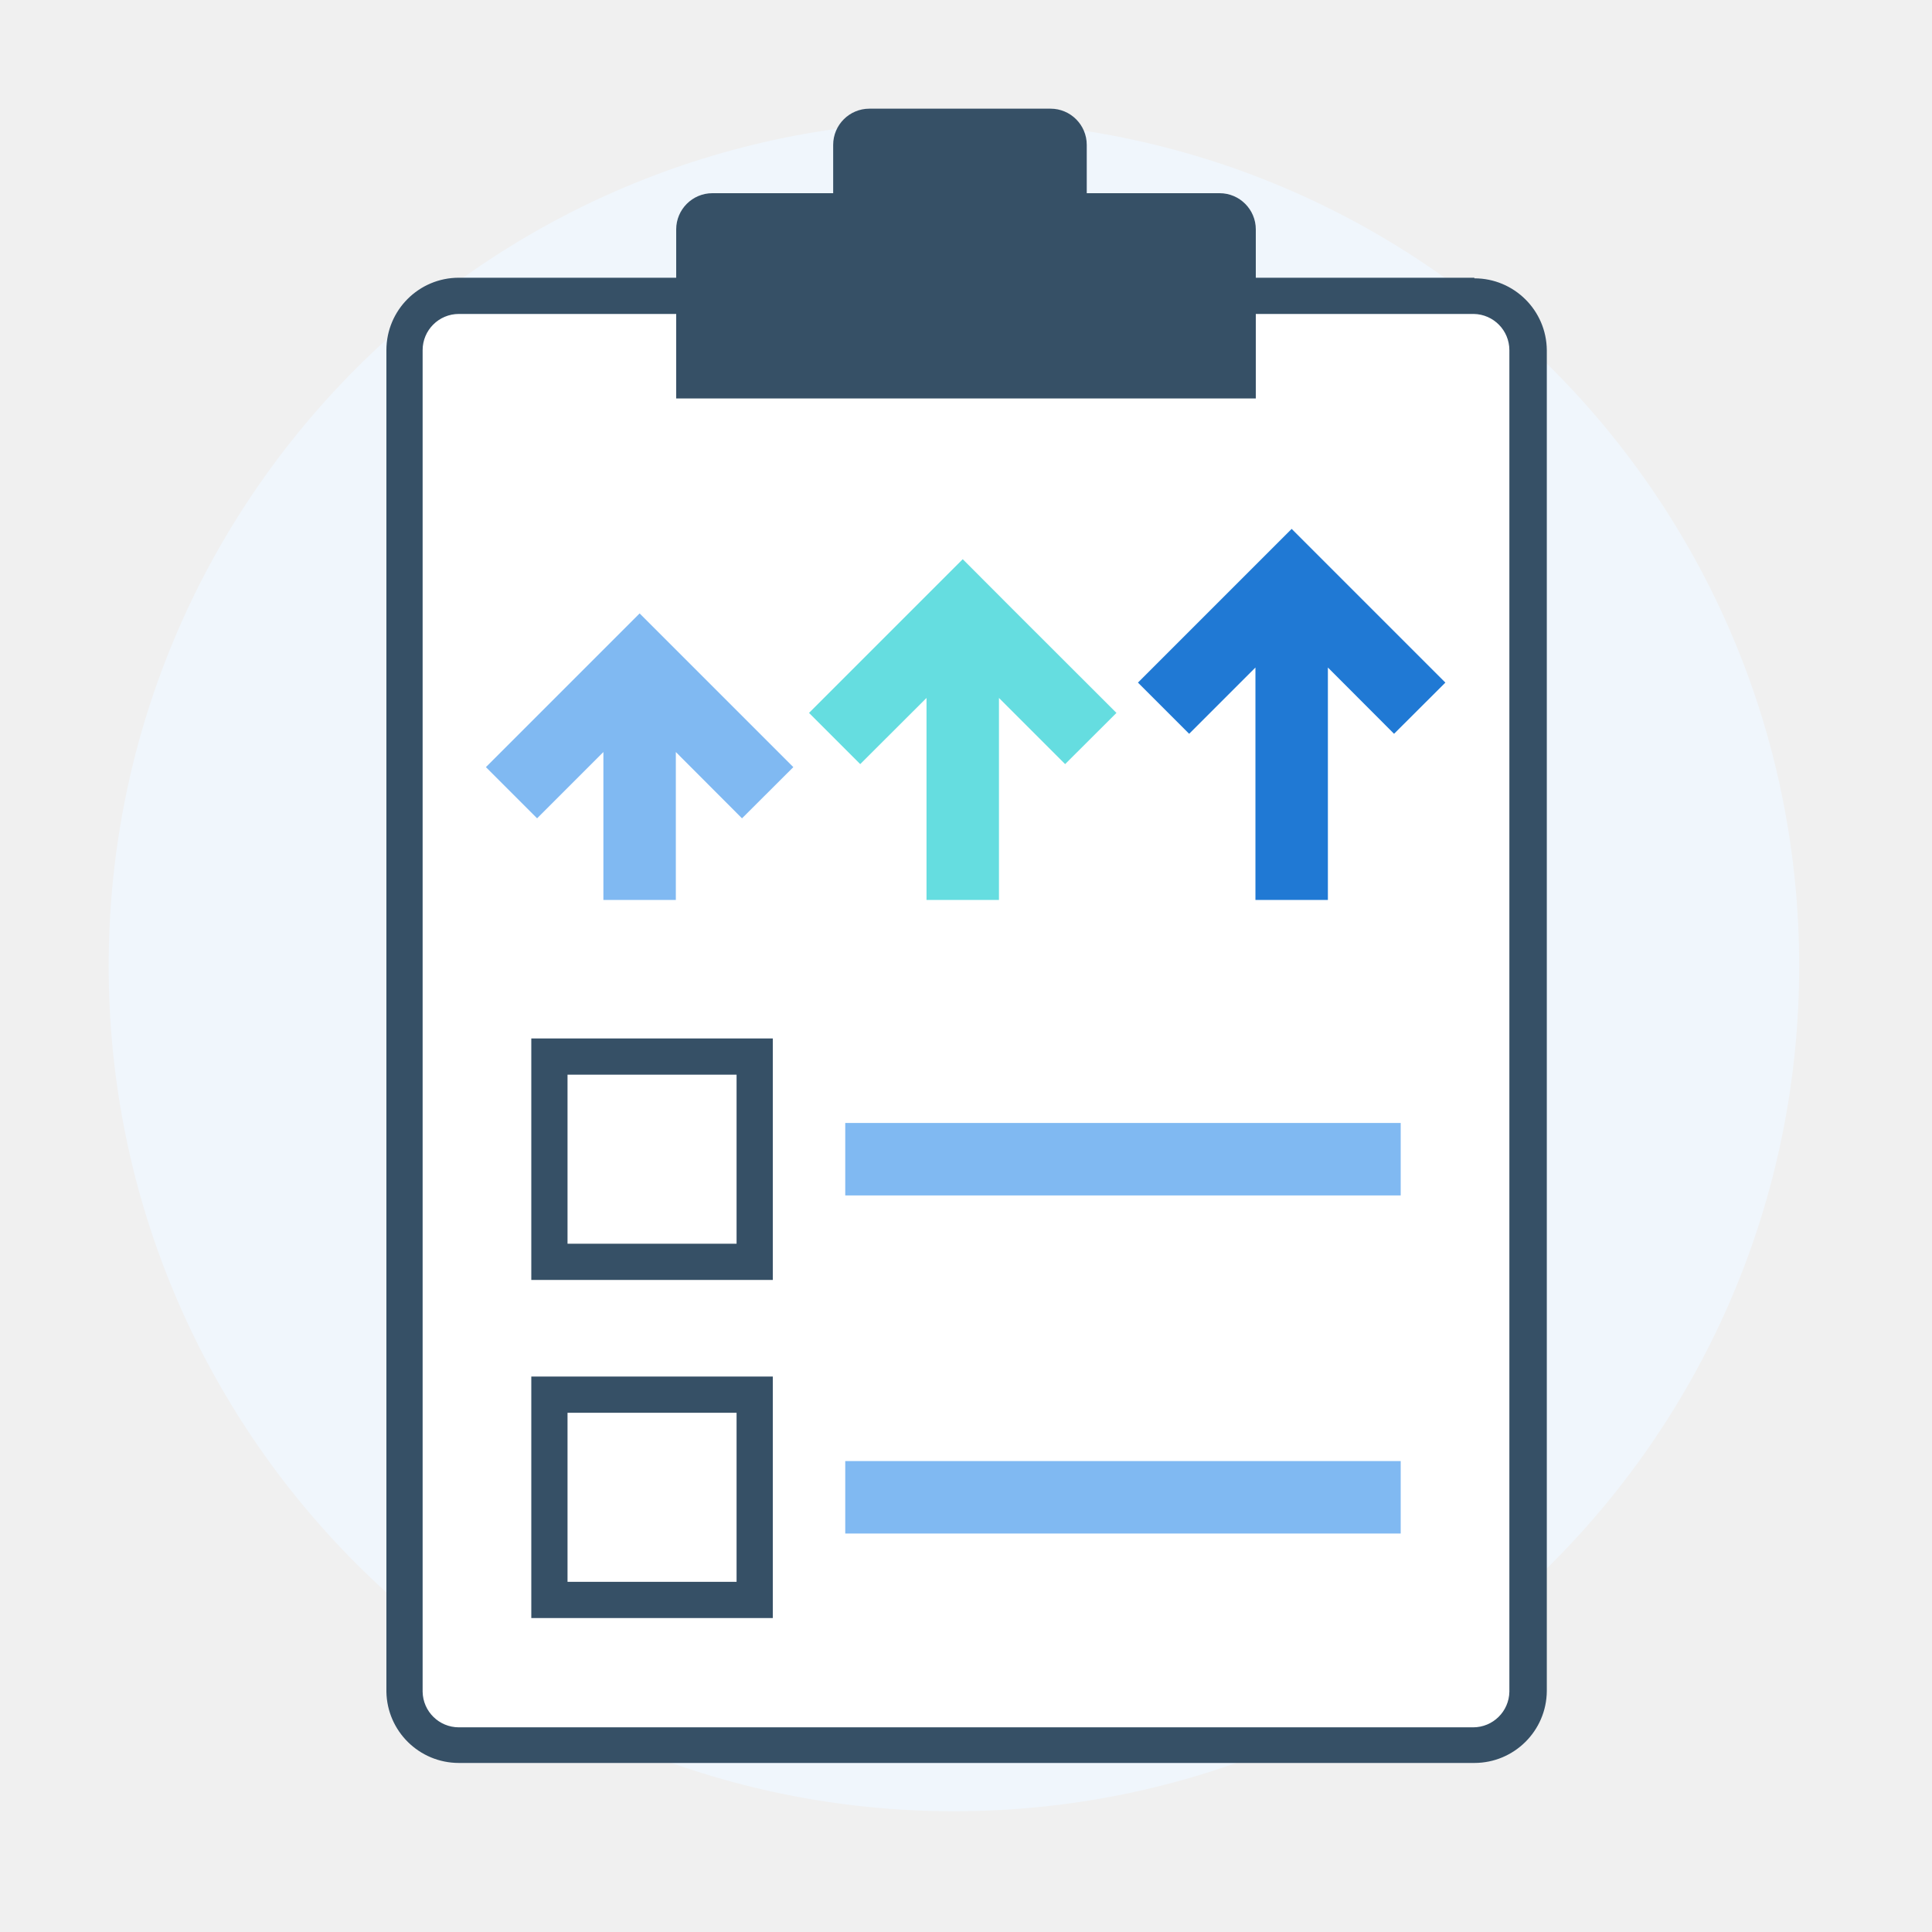
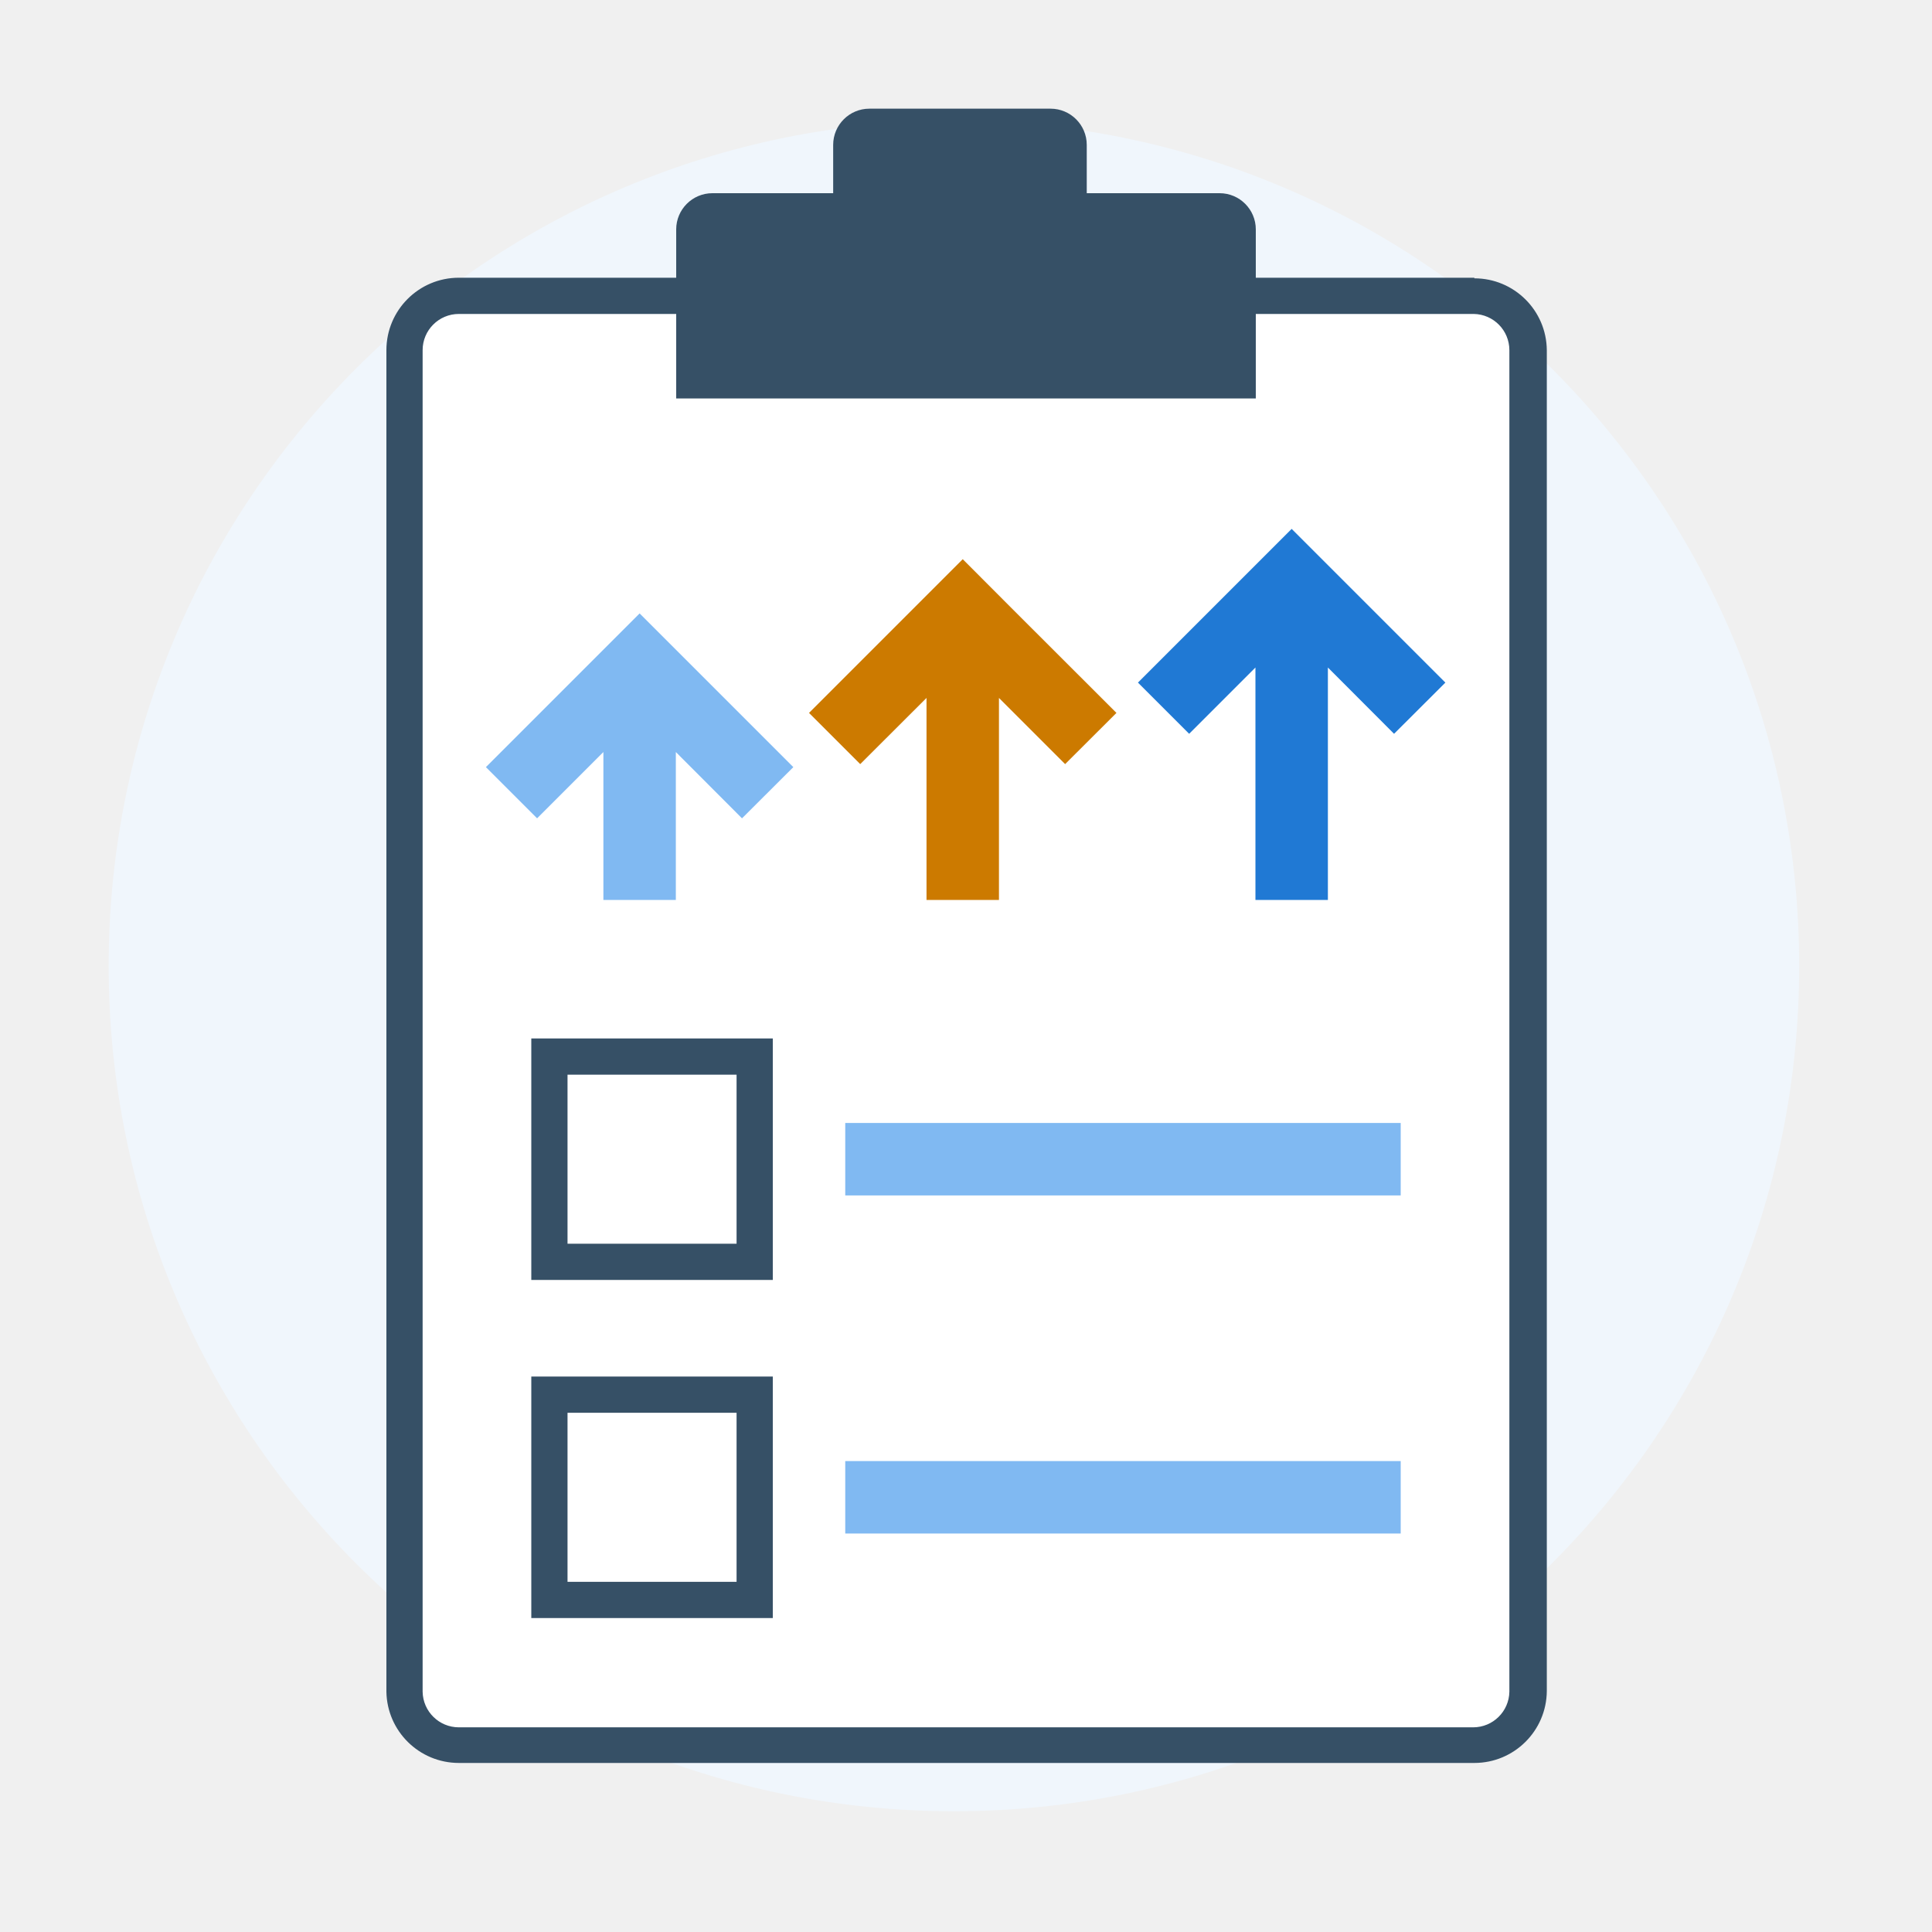
<svg xmlns="http://www.w3.org/2000/svg" viewBox="0 0 160 160">
  <defs>
-     <style>.cls-1{fill:#f0f6fc;}.cls-2{fill:#fff;}.cls-3{fill:#365066;}.cls-4{fill:#80b9f2;}.cls-5{fill:#65dde0;}.cls-6{fill:#2079d4;}.cls-7{fill:none;}</style>
+     <style>.cls-1{fill:#f0f6fc;}.cls-2{fill:#fff;}.cls-3{fill:#365066;}.cls-4{fill:#80b9f2;}.cls-5{fill:#CC7A00;}.cls-6{fill:#2079d4;}.cls-7{fill:none;}</style>
  </defs>
  <g id="pianifica_SEO" data-name="pianifica SEO">
    <path class="cls-1" d="M79,150A70,70,0,1,0,9,80,70,70,0,0,0,79,150Z" />
    <rect class="cls-2" x="33.5" y="24.5" width="93" height="120" rx="4.45" />
    <path class="cls-3" d="M122.05,26A3,3,0,0,1,125,29v111.1a3,3,0,0,1-3,2.95H38a3,3,0,0,1-3-2.95V29A3,3,0,0,1,38,26h84.1m0-3H38A6,6,0,0,0,32,29v111.1A6,6,0,0,0,38,146h84.1a6,6,0,0,0,6-5.95V29a6,6,0,0,0-6-5.95Z" />
    <path class="cls-3" d="M101,16H90V12a3,3,0,0,0-3-3H72a3,3,0,0,0-3,3v4H59a3,3,0,0,0-3,3V33h48V19A3,3,0,0,0,101,16Z" />
    <rect class="cls-2" x="45.5" y="87.5" width="17" height="17" />
    <path class="cls-3" d="M61,89v14H47V89H61m3-3H44v20H64V86Z" />
    <rect class="cls-2" x="45.5" y="115.5" width="17" height="17" />
    <path class="cls-3" d="M61,117v14H47V117H61m3-3H44v20H64V114Z" />
    <polygon class="cls-4" points="65.7 63.53 57.21 55.04 52.97 50.8 48.73 55.04 48.73 55.04 40.24 63.53 44.48 67.77 49.97 62.28 49.97 74.53 55.97 74.53 55.97 62.28 61.45 67.77 65.7 63.53" />
    <polygon class="cls-5" points="92.46 59.04 83.97 50.56 79.73 46.31 67 59.04 71.24 63.28 76.73 57.8 76.73 74.53 82.73 74.53 82.73 57.8 88.21 63.28 92.46 59.04" />
    <polygon class="cls-6" points="119.7 56.53 111.21 48.04 106.97 43.8 102.73 48.04 102.73 48.04 94.24 56.53 98.48 60.77 103.97 55.28 103.97 74.53 109.97 74.53 109.97 55.28 115.45 60.77 119.7 56.53" />
    <rect class="cls-4" x="70" y="121" width="46" height="6" />
    <rect class="cls-4" x="70" y="93" width="46" height="6" />
    <rect class="cls-7" width="160" height="160" />
  </g>
</svg>
